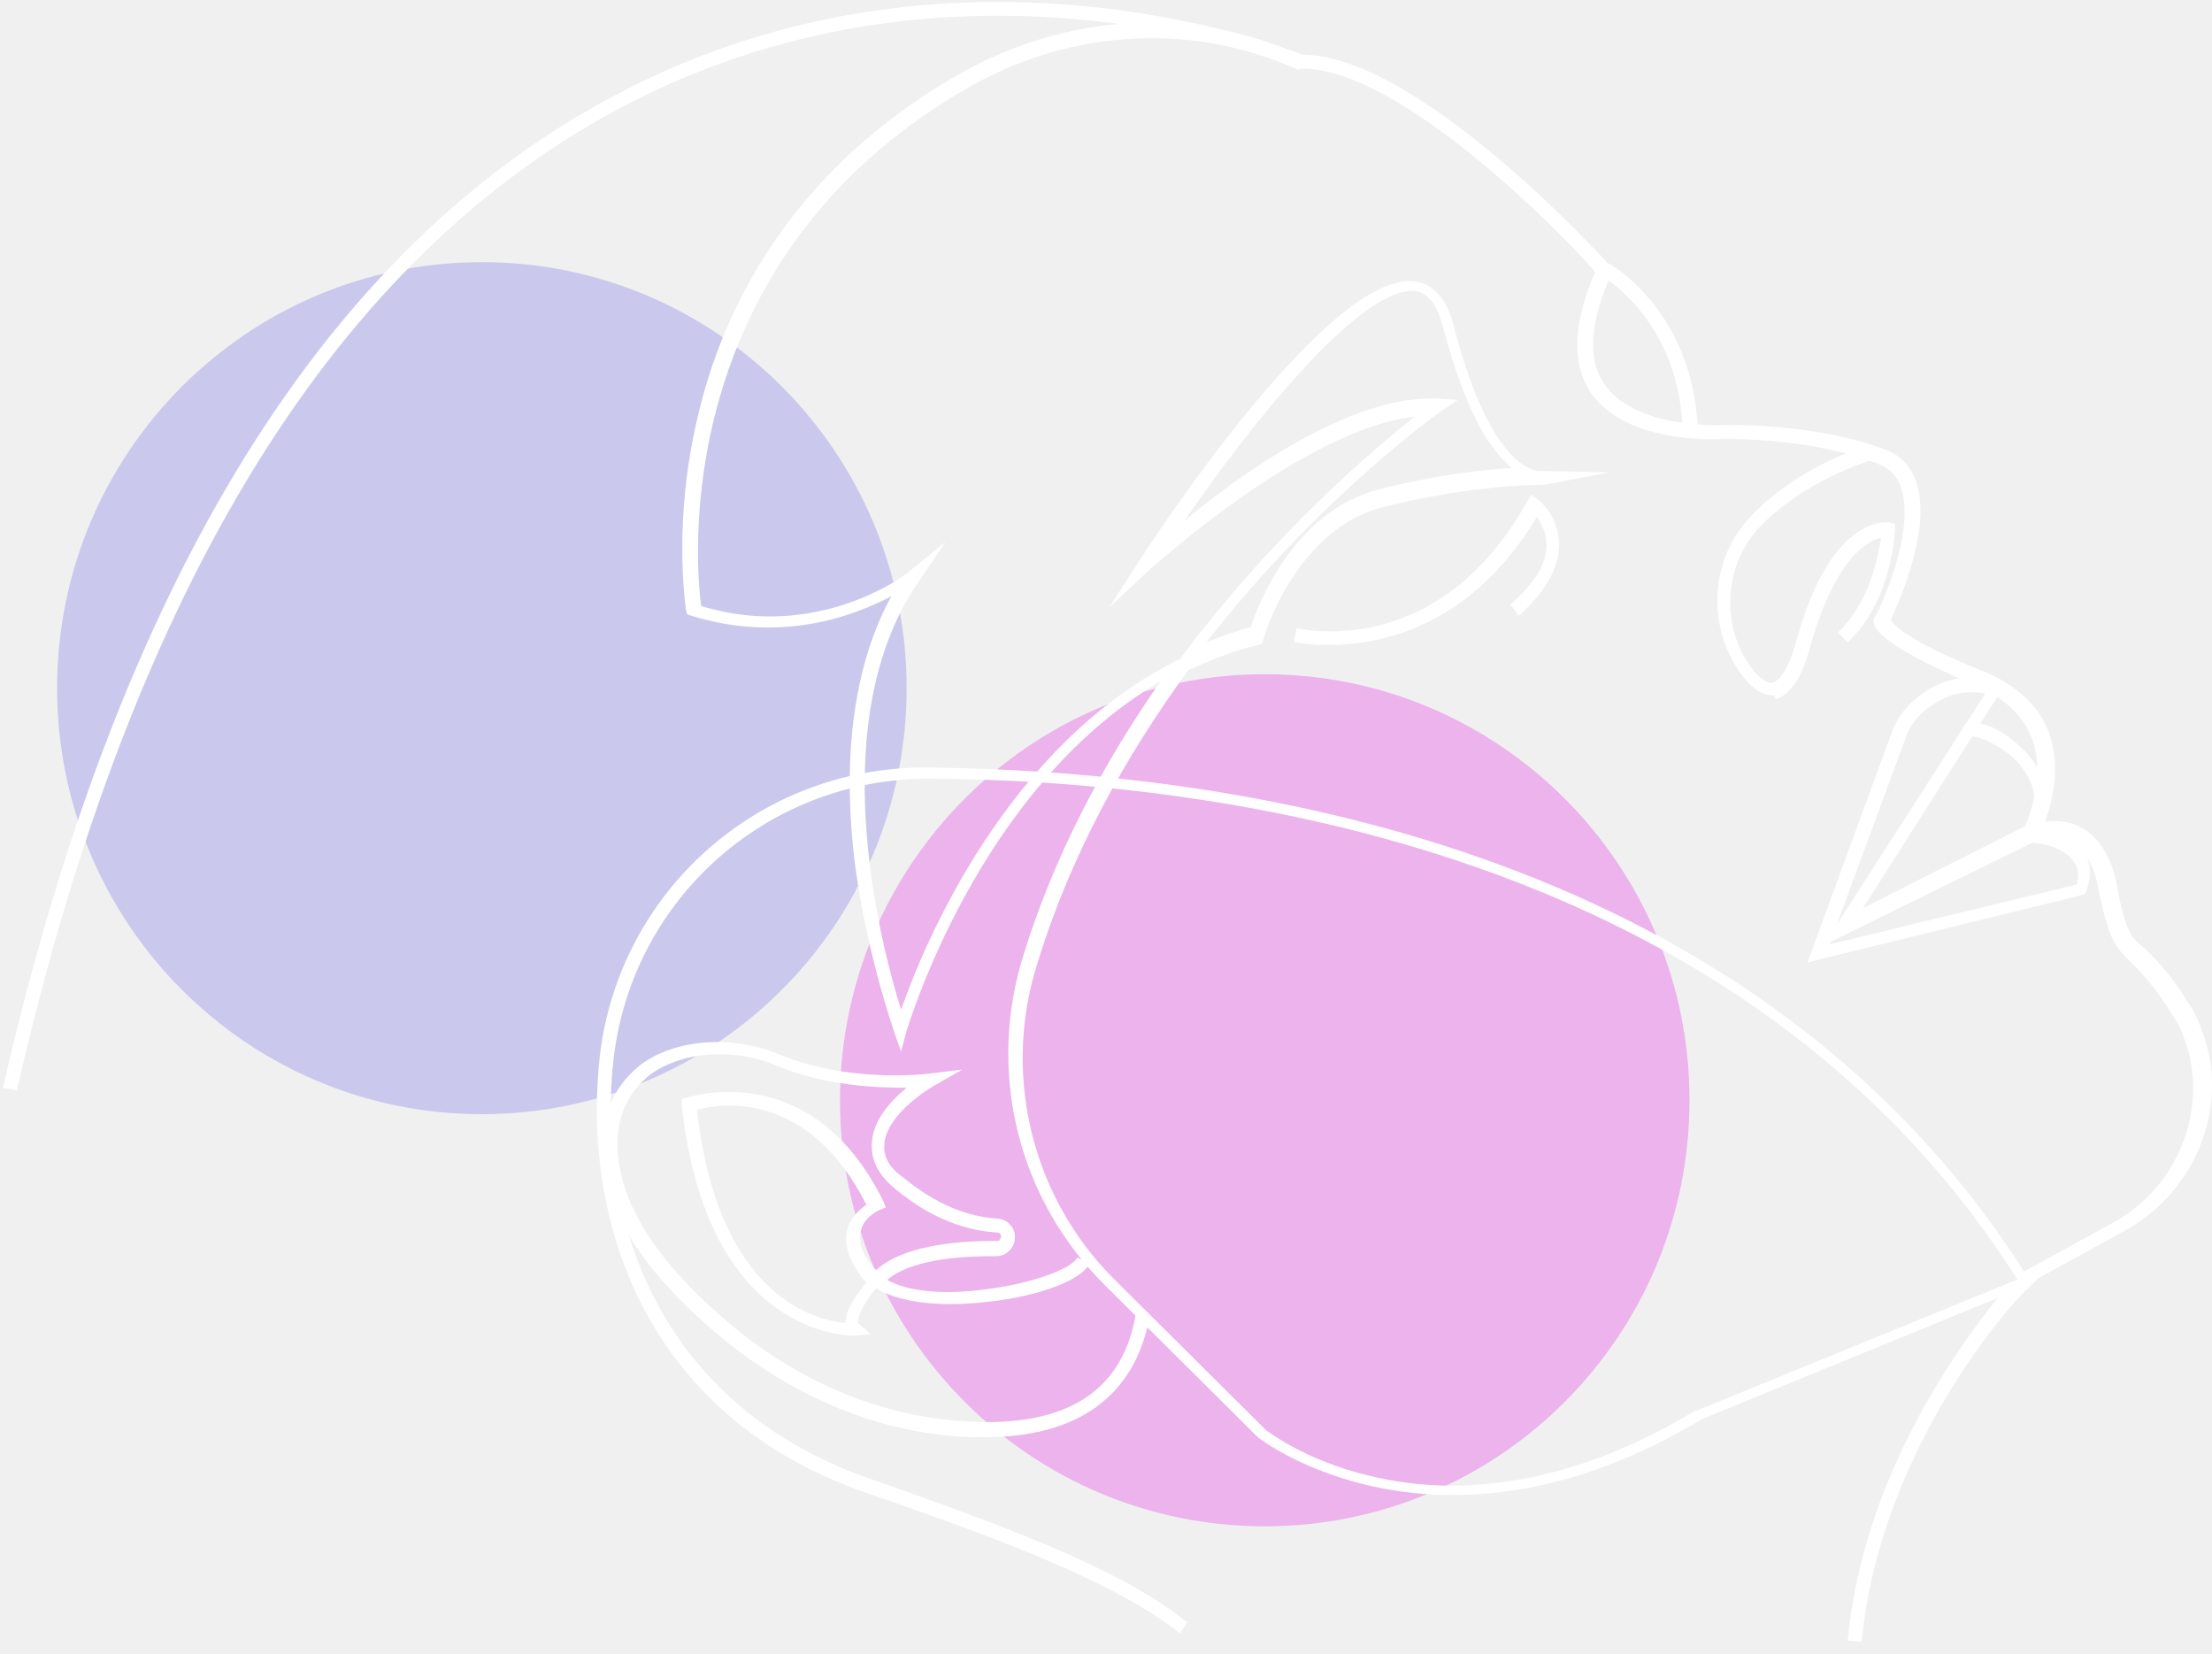
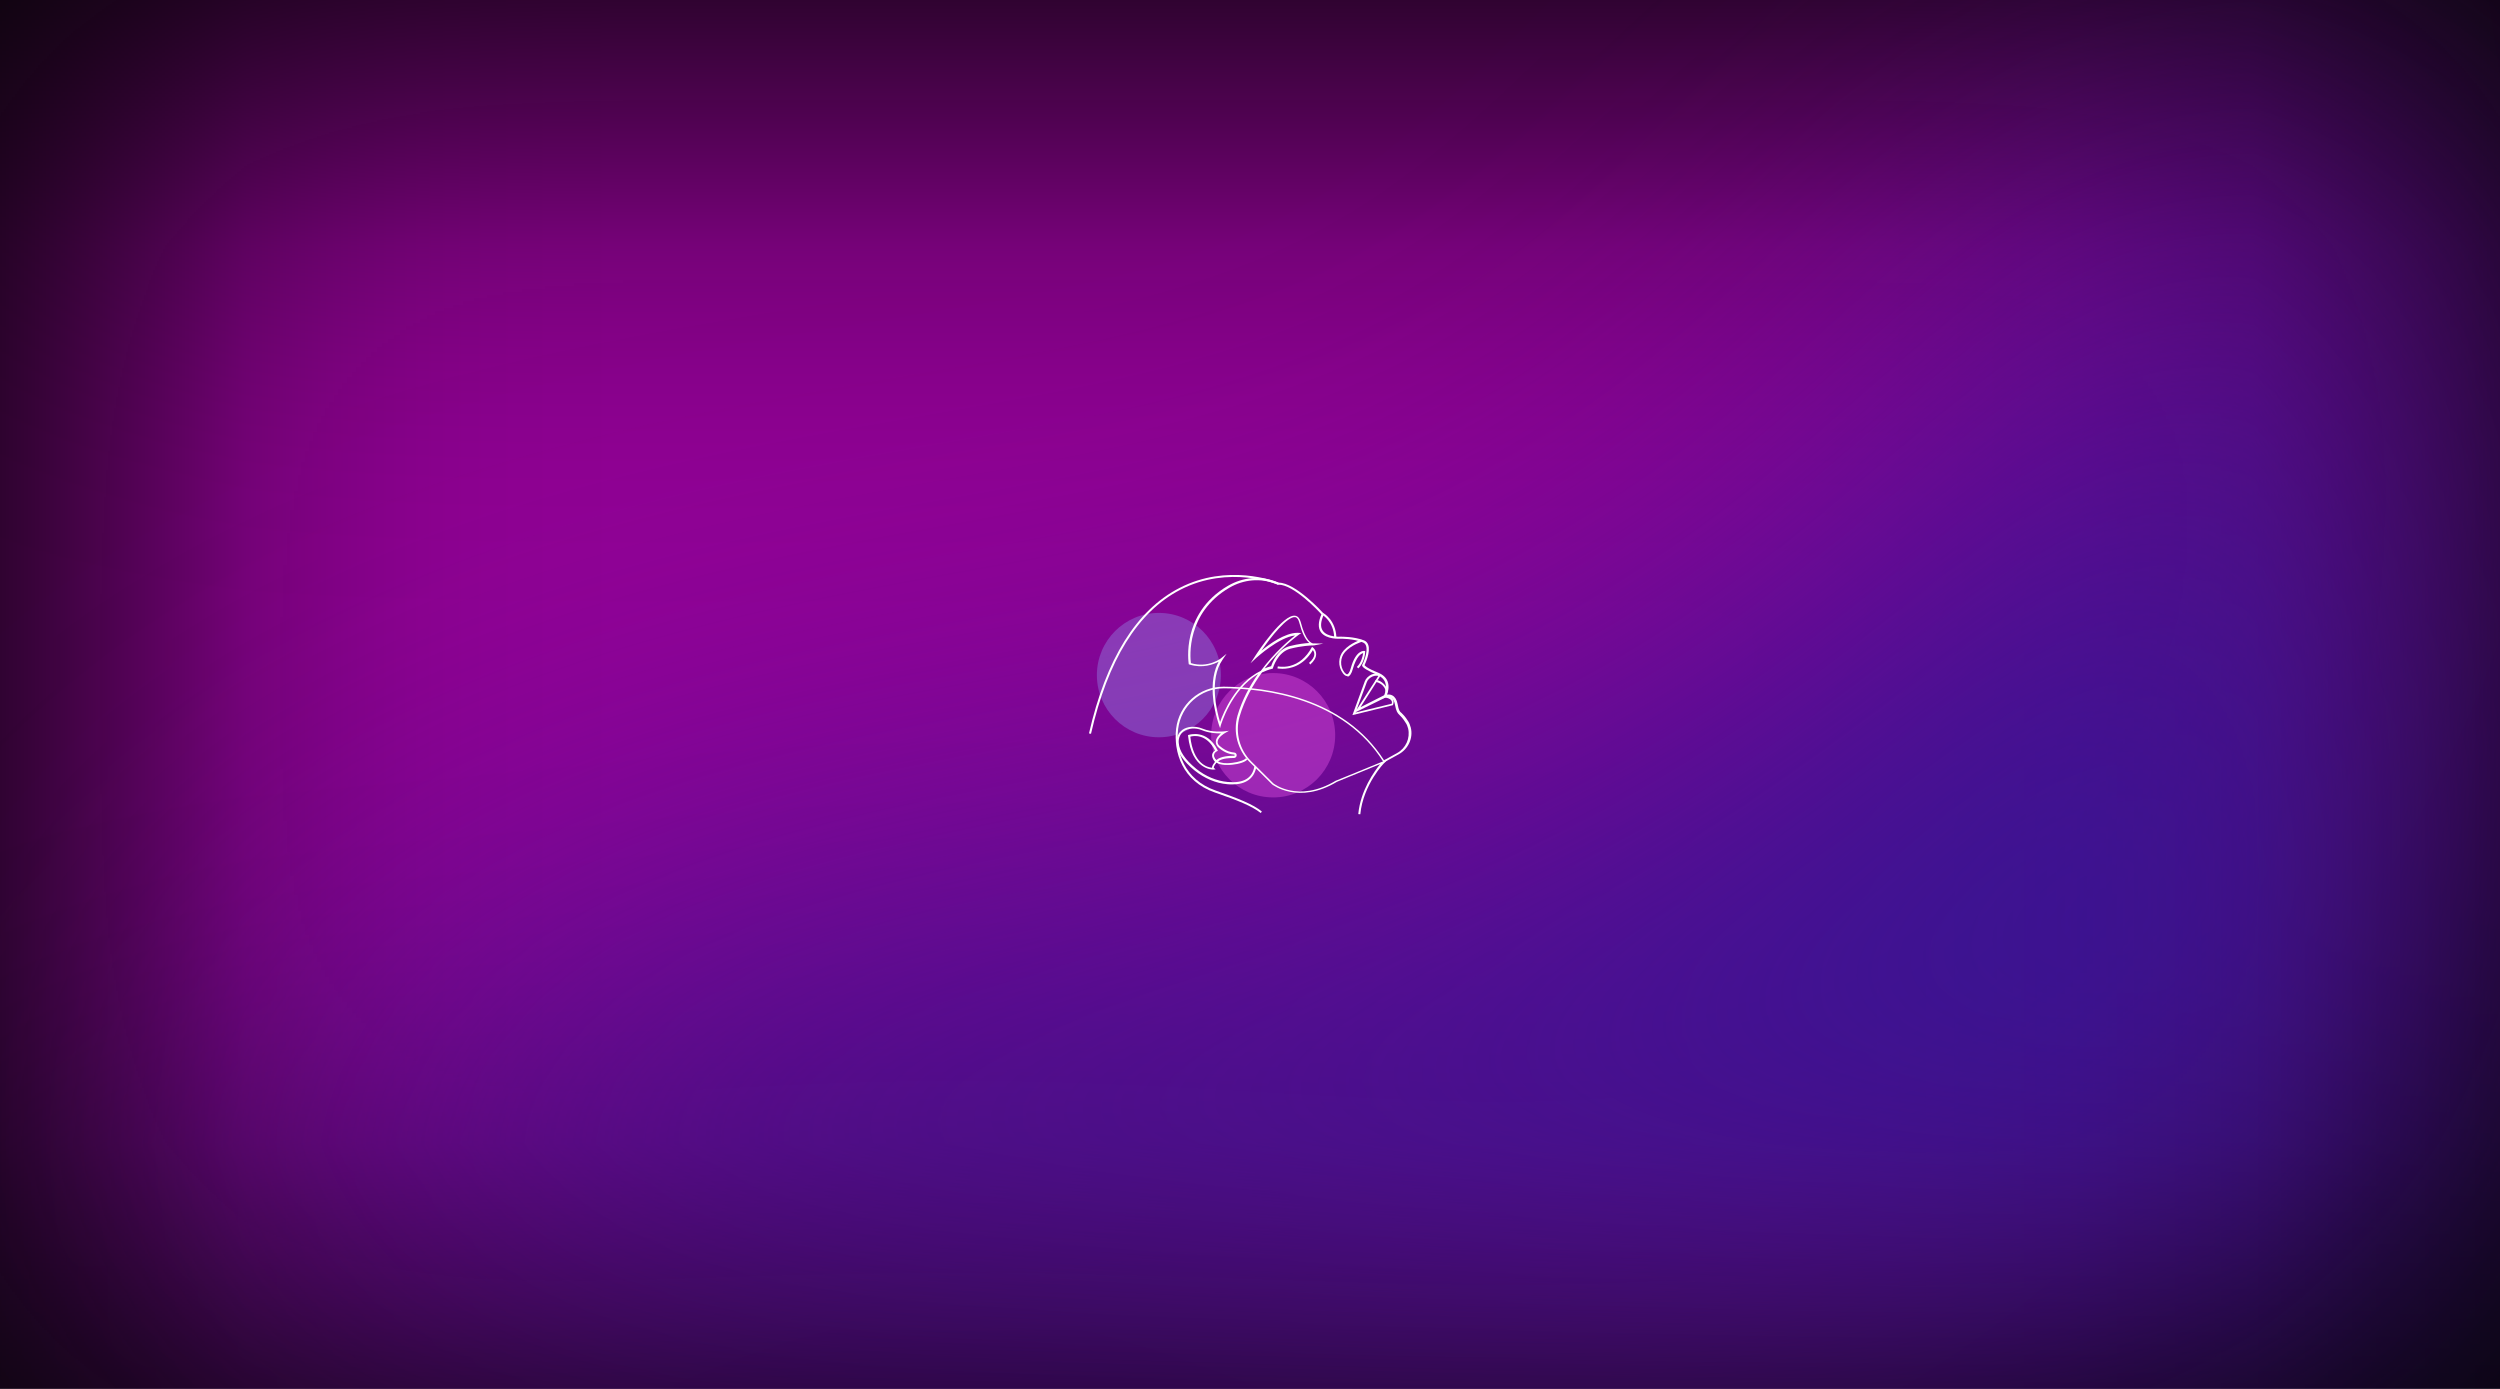
- <svg xmlns="http://www.w3.org/2000/svg" width="186" height="139" viewBox="0 0 186 139" fill="none">
-   <path opacity="0.4" d="M106.349 128.318C126.074 128.318 142.065 112.282 142.065 92.501C142.065 72.72 126.074 56.684 106.349 56.684C86.624 56.684 70.633 72.72 70.633 92.501C70.633 112.282 86.624 128.318 106.349 128.318Z" fill="#E557E5" />
-   <path opacity="0.4" d="M40.519 93.671C60.245 93.671 76.236 77.636 76.236 57.855C76.236 38.073 60.245 22.038 40.519 22.038C20.794 22.038 4.803 38.073 4.803 57.855C4.803 77.636 20.794 93.671 40.519 93.671Z" fill="#948BE8" />
-   <path d="M99.229 137.331C94.21 133.351 85.806 129.957 72.85 125.509C53.942 118.954 48.923 102.216 50.44 88.755C52.074 74.944 63.746 64.526 77.753 64.526C77.869 64.526 77.869 64.526 77.986 64.526C102.497 64.76 146.967 70.496 170.194 106.898L177.664 102.801C182.8 99.992 185.368 94.14 184.084 88.638C183.734 87.468 183.384 86.297 182.683 85.361C181.049 82.669 179.882 81.616 179.182 80.913C177.898 79.626 177.314 79.04 176.497 74.944C176.147 72.837 175.33 71.432 174.163 70.847C172.645 70.028 170.895 70.73 170.895 70.73L169.377 71.315L170.078 69.911C170.078 69.911 172.179 65.814 170.895 62.185C170.194 60.196 168.56 58.674 166.109 57.62C160.857 55.397 157.939 53.641 157.589 52.47C157.472 52.119 157.589 51.885 157.705 51.768C157.939 51.417 161.207 44.628 159.806 40.883C159.456 39.946 158.873 39.361 157.939 39.01C152.453 36.786 145.1 36.903 145.1 36.903C144.75 36.903 136.929 37.488 133.778 33.04C132.144 30.582 132.261 27.188 134.128 22.857C132.144 20.516 118.021 5.768 109.5 5.768H109.384H109.267H109.15C108.8 5.534 81.021 -5.82 52.891 8.694C28.38 21.335 11.106 49.193 1.418 91.682L0.251 91.448C10.055 48.608 27.563 20.399 52.425 7.641C80.087 -6.639 107.399 3.778 109.5 4.597C119.188 4.597 134.712 21.57 135.412 22.389L135.645 22.623L135.529 22.974C133.661 27.071 133.428 30.231 134.945 32.338C137.63 36.201 145.1 35.732 145.216 35.732C145.567 35.732 152.92 35.615 158.639 37.839C159.806 38.307 160.623 39.127 161.09 40.414C162.608 44.511 159.339 51.3 158.989 52.119C159.106 52.353 160.04 53.758 166.81 56.45C169.611 57.62 171.478 59.376 172.295 61.6C173.346 64.526 172.529 67.57 171.945 69.091C172.762 68.974 173.929 68.974 174.98 69.559C176.497 70.379 177.548 72.018 178.015 74.476C178.715 78.338 179.182 78.806 180.349 79.743C181.166 80.562 182.333 81.616 184.084 84.425C184.784 85.478 185.251 86.766 185.601 88.053C187.119 94.023 184.201 100.46 178.598 103.504L170.078 108.186L169.728 107.717C146.851 71.432 102.497 65.58 78.103 65.463C77.986 65.463 77.986 65.463 77.869 65.463C64.447 65.58 53.242 75.529 51.608 88.873C50.09 101.865 54.992 118.018 73.201 124.338C86.273 128.903 94.794 132.298 99.813 136.394L99.229 137.331Z" fill="white" />
-   <path d="M156.538 138.033L155.371 137.916C156.655 124.221 164.592 113.336 167.977 109.122L143.116 119.305C120.939 132.649 105.882 120.944 105.765 120.827L92.81 107.952C85.806 100.929 83.122 90.745 85.806 81.147C88.491 72.018 92.926 63.941 97.595 57.269C82.188 66.282 76.352 86.415 76.235 86.649L75.769 88.404L75.185 86.766C75.185 86.649 72.967 80.562 71.917 72.837C70.516 61.834 72.5 54.577 74.951 50.13C71.8 51.768 65.731 54.109 58.144 51.768L57.794 51.651L57.677 51.3C57.677 50.949 56.51 43.926 58.727 34.796C60.712 26.369 66.198 14.547 80.437 6.353C88.958 1.437 98.996 0.501 107.866 4.012C108.45 4.246 109.15 4.48 109.734 4.832L109.267 5.885C108.683 5.651 108.1 5.417 107.516 5.183C98.996 1.905 89.308 2.725 81.138 7.524C56.16 22.038 58.494 47.671 58.961 50.949C68.882 53.992 76.469 48.14 76.469 48.023L79.504 45.565L77.286 48.842C69.116 60.547 74.018 79.275 75.769 84.893C77.636 79.509 84.639 62.537 99.229 55.397C107.166 44.745 115.57 37.722 118.955 35.03C109.617 36.084 97.011 47.671 96.778 47.788L93.276 51.066L95.844 47.086C97.478 44.511 112.068 22.506 119.071 23.676C120.589 23.91 121.639 25.198 122.223 27.305C125.024 38.307 128.409 39.478 129.343 39.595C129.576 39.595 129.693 39.595 129.693 39.595L135.295 39.712L129.81 40.766C129.81 40.766 129.576 40.766 129.343 40.766C127.942 40.766 122.806 41 116.27 42.638C108.917 44.511 106.232 53.641 106.232 53.758L106.116 54.109L105.765 54.226C103.665 54.694 101.797 55.514 99.93 56.333C94.794 63.356 89.892 71.9 86.974 81.85C84.406 90.98 86.974 100.812 93.627 107.483L106.466 120.242C106.816 120.476 110.318 123.168 116.387 124.338C122.106 125.509 131.327 125.392 142.532 118.603H142.649L172.412 106.43L170.428 108.42C170.428 108.186 158.172 120.944 156.538 138.033ZM120.239 33.508C120.472 33.508 120.589 33.508 120.822 33.508L122.573 33.626L121.172 34.562C121.056 34.679 111.018 41.702 101.447 53.992C102.614 53.524 103.898 53.056 105.182 52.705C105.765 50.949 108.683 42.989 116.037 41.117C120.706 39.946 124.674 39.478 127.125 39.361C127.008 39.244 126.892 39.127 126.775 39.01C124.557 37.02 122.806 33.04 121.289 27.305C120.822 25.666 120.122 24.73 119.188 24.496C114.636 23.676 104.948 35.967 99.579 43.809C104.131 39.946 113.235 33.508 120.239 33.508Z" fill="white" />
-   <path d="M148.952 58.439C148.135 58.439 147.318 57.854 146.501 56.8C143.583 52.938 143.699 47.319 146.968 43.691C150.936 39.243 156.889 37.487 157.122 37.487L157.472 38.658C157.356 38.658 151.52 40.413 147.785 44.51C144.867 47.788 144.75 52.821 147.318 56.215C148.018 57.035 148.602 57.503 149.069 57.386C149.419 57.269 150.236 56.8 151.053 53.874C153.971 43.223 158.64 43.925 158.873 43.925L159.34 44.042V44.51C159.34 44.744 159.106 50.48 155.371 53.991L154.554 53.172C157.239 50.597 157.939 46.734 158.173 45.212C157.005 45.447 154.321 46.968 152.22 54.342C151.52 57.035 150.469 58.439 149.302 58.79C149.302 58.439 149.069 58.439 148.952 58.439Z" fill="white" />
-   <path d="M141.482 36.201C141.248 26.954 134.712 23.208 134.712 23.208L135.296 22.155C135.529 22.272 142.415 26.252 142.766 36.201H141.482Z" fill="white" />
-   <path d="M151.986 80.913L159.106 61.483C159.69 59.844 161.207 58.323 163.075 57.503C164.825 56.801 166.576 56.684 167.977 57.386L168.56 57.62L156.655 76.348L170.545 69.325H170.661C170.778 69.325 173.93 69.559 175.213 71.549C175.797 72.486 175.914 73.539 175.447 74.827L175.33 75.178L151.986 80.913ZM153.971 79.157L153.854 79.392L174.63 74.359C174.863 73.539 174.747 72.954 174.396 72.486C173.579 71.198 171.478 70.847 170.895 70.847L153.971 79.157ZM165.759 58.206C165.059 58.206 164.242 58.323 163.542 58.674C162.024 59.376 160.74 60.547 160.273 61.951L154.437 77.753L166.926 58.323C166.576 58.206 166.109 58.206 165.759 58.206Z" fill="white" />
-   <path d="M172.179 67.921L171.012 67.687C171.362 65.463 169.261 63.59 168.561 63.122C167.043 62.069 165.876 61.834 165.759 61.952L165.176 60.898C166.11 60.43 167.86 61.132 169.028 62.069C171.245 63.707 172.412 65.931 172.179 67.921Z" fill="white" />
-   <path d="M82.772 120.826C81.838 120.826 80.904 120.826 79.97 120.709C73.201 120.124 66.781 117.315 61.178 112.867C54.409 107.366 51.024 102.216 50.674 97.183C50.44 92.969 52.308 90.745 53.942 89.457C56.86 87.35 61.529 86.999 65.497 88.638C71.45 91.096 77.869 90.277 77.986 90.277L80.904 89.925L78.453 91.33C78.453 91.33 74.601 93.554 74.368 96.129C74.251 97.183 74.718 98.119 75.885 98.938C79.387 101.865 82.305 102.333 83.822 102.45C84.639 102.45 85.339 103.152 85.339 103.971C85.339 104.44 85.223 104.791 84.873 105.142C84.522 105.493 84.172 105.61 83.705 105.61C82.071 105.61 76.936 105.61 74.601 107.6C76.235 108.536 79.153 108.887 82.655 108.419C86.74 107.951 90.125 106.663 90.592 105.727L91.642 106.195C90.825 107.834 86.623 109.122 82.772 109.473C80.787 109.707 76.352 109.941 73.667 108.302C72.033 110.292 72.15 111.111 72.15 111.228L73.201 112.165L71.8 112.282C71.683 112.282 59.428 112.633 57.327 92.852V92.383L57.794 92.266C57.91 92.266 68.182 88.755 74.251 100.928L74.484 101.513L73.901 101.747C73.901 101.747 72.617 102.333 72.383 103.503C72.15 104.44 72.5 105.493 73.551 106.664L73.667 106.781C76.235 104.44 81.604 104.323 83.822 104.323C83.939 104.323 84.055 104.323 84.055 104.205C84.172 104.088 84.172 103.971 84.172 103.971C84.172 103.737 84.055 103.62 83.822 103.62C82.188 103.503 78.92 103.035 75.185 99.875C73.784 98.704 73.201 97.417 73.317 96.012C73.434 94.139 74.951 92.501 76.235 91.447C73.784 91.447 69.466 91.33 65.264 89.574C61.645 88.053 57.443 88.404 54.759 90.277C52.775 91.798 51.724 94.022 51.958 96.948C52.308 101.63 55.576 106.546 61.995 111.814C67.365 116.144 73.667 118.837 80.204 119.422C89.191 120.241 94.327 117.315 95.494 110.526L96.661 110.76C95.377 117.432 90.592 120.826 82.772 120.826ZM58.611 93.32C60.361 109.004 68.532 110.994 71.1 111.228C71.1 110.292 71.683 109.239 72.85 107.834C72.734 107.717 72.734 107.6 72.617 107.6C71.45 106.078 70.983 104.791 71.216 103.503C71.45 102.333 72.383 101.63 72.85 101.279C67.948 91.564 60.478 92.735 58.611 93.32Z" fill="white" />
-   <path d="M111.718 54.226C109.967 54.226 108.917 53.992 108.8 53.992L109.034 52.822C109.034 52.822 112.068 53.524 115.92 52.587C121.056 51.3 125.258 47.788 128.409 42.17L128.759 41.585L129.343 42.053C129.46 42.053 131.094 43.458 131.094 45.799C131.094 47.788 129.926 49.778 127.709 51.768L127.009 50.832C128.993 49.076 130.043 47.437 130.043 45.799C130.043 44.745 129.576 43.926 129.226 43.458C123.624 52.822 115.92 54.226 111.718 54.226Z" fill="white" />
+ <svg xmlns="http://www.w3.org/2000/svg" width="1440" height="800" viewBox="0 0 1440 800" fill="none">
+   <g clip-path="url(#clip0_401_938)">
+     <rect width="1440" height="800" fill="#030303" />
+     <g filter="url(#filter0_f_401_938)">
+       <path fill-rule="evenodd" clip-rule="evenodd" d="M160.03 -471.798C290.4 -631.224 389.343 -829.051 568.819 -920.289C758.825 -1016.88 982.848 -1046.1 1145.15 -972.588C1303.33 -900.935 1351.35 -709.525 1404.84 -541.598C1448.65 -404.025 1420.85 -248.007 1424.51 -95.434C1428.53 71.76 1500.52 229.247 1427.42 398.115C1349.96 577.066 1202.57 762.677 1021.9 834.678C843.095 905.938 704.463 742.061 524.592 757.921C328.275 775.23 102.988 1008.12 -56.576 929.77C-210.665 854.109 -150.771 600.393 -166.358 418.65C-179.656 263.603 -199.876 108.625 -140.82 -52.49C-82.895 -210.52 48.325 -335.197 160.03 -471.798Z" fill="#930196" />
+     </g>
+     <g filter="url(#filter1_f_401_938)">
+       <path fill-rule="evenodd" clip-rule="evenodd" d="M925.456 443.012C1165.21 318.353 1313.97 -20.061 1554.25 -45.215C1786.2 -69.496 1775.24 216.762 1905.14 340.453C2036.44 465.481 2343.38 477.827 2317.77 681.815C2291.96 887.469 1979.98 1052.55 1792.53 1237.39C1647.5 1380.41 1514.93 1519 1346.3 1639.81C1131.16 1793.94 908.029 2029.17 681.372 2033.46C455.431 2037.73 425.635 1797.74 313.623 1659.33C212.955 1534.93 79.496 1435.44 60.434 1266.19C39.099 1076.76 11.481 838.706 200.899 658.451C395.374 473.385 685.764 567.639 925.456 443.012Z" fill="#351593" />
+     </g>
+     <path opacity="0.4" d="M733.349 459.318C753.074 459.318 769.065 443.282 769.065 423.501C769.065 403.72 753.074 387.684 733.349 387.684C713.623 387.684 697.633 403.72 697.633 423.501C697.633 443.282 713.623 459.318 733.349 459.318Z" fill="#E557E5" />
+     <path opacity="0.4" d="M667.519 424.671C687.245 424.671 703.235 408.636 703.235 388.855C703.235 369.073 687.245 353.038 667.519 353.038C647.794 353.038 631.803 369.073 631.803 388.855C631.803 408.636 647.794 424.671 667.519 424.671Z" fill="#948BE8" />
+     <path d="M726.229 468.331C721.21 464.351 712.806 460.957 699.85 456.509C680.942 449.954 675.923 433.216 677.44 419.756C679.074 405.944 690.746 395.526 704.753 395.526C704.869 395.526 704.869 395.526 704.986 395.526C729.497 395.761 773.967 401.496 797.194 437.898L804.664 433.801C809.8 430.992 812.368 425.14 811.084 419.638C810.734 418.468 810.384 417.298 809.683 416.361C808.049 413.669 806.882 412.616 806.182 411.913C804.898 410.626 804.314 410.04 803.497 405.944C803.147 403.837 802.33 402.432 801.163 401.847C799.645 401.028 797.895 401.73 797.895 401.73L796.377 402.315L797.078 400.911C797.078 400.911 799.179 396.814 797.895 393.185C797.194 391.196 795.56 389.674 793.109 388.621C787.857 386.397 784.939 384.641 784.589 383.47C784.472 383.119 784.589 382.885 784.705 382.768C784.939 382.417 788.207 375.628 786.806 371.883C786.456 370.946 785.873 370.361 784.939 370.01C779.453 367.786 772.1 367.903 772.1 367.903C771.75 367.903 763.929 368.488 760.778 364.04C759.144 361.582 759.261 358.188 761.128 353.857C759.144 351.516 745.021 336.768 736.5 336.768H736.384H736.267H736.15C735.8 336.534 708.021 325.18 679.891 339.694C655.38 352.335 638.106 380.193 628.418 422.682L627.251 422.448C637.055 379.608 654.563 351.399 679.425 338.641C707.087 324.361 734.399 334.778 736.5 335.597C746.188 335.597 761.712 352.57 762.412 353.389L762.645 353.623L762.529 353.974C760.661 358.071 760.428 361.231 761.945 363.338C764.63 367.201 772.1 366.732 772.216 366.732C772.567 366.732 779.92 366.615 785.639 368.839C786.806 369.307 787.623 370.127 788.09 371.414C789.608 375.511 786.339 382.3 785.989 383.119C786.106 383.353 787.04 384.758 793.81 387.45C796.611 388.621 798.478 390.376 799.295 392.6C800.346 395.526 799.529 398.57 798.945 400.091C799.762 399.974 800.929 399.974 801.98 400.56C803.497 401.379 804.548 403.018 805.015 405.476C805.715 409.338 806.182 409.806 807.349 410.743C808.166 411.562 809.333 412.616 811.084 415.425C811.784 416.478 812.251 417.766 812.601 419.053C814.119 425.023 811.201 431.46 805.598 434.504L797.078 439.186L796.728 438.717C773.851 402.432 729.497 396.58 705.103 396.463C704.986 396.463 704.986 396.463 704.869 396.463C691.447 396.58 680.242 406.529 678.608 419.873C677.09 432.865 681.992 449.018 700.201 455.338C713.273 459.903 721.794 463.298 726.813 467.394L726.229 468.331Z" fill="white" />
+     <path d="M783.538 469.033L782.371 468.916C783.655 455.221 791.592 444.336 794.977 440.122L770.116 450.305C747.939 463.649 732.882 451.944 732.765 451.827L719.81 438.952C712.806 431.929 710.122 421.745 712.806 412.147C715.491 403.018 719.926 394.941 724.595 388.269C709.188 397.282 703.352 417.415 703.235 417.649L702.769 419.404L702.185 417.766C702.185 417.649 699.967 411.562 698.917 403.837C697.516 392.834 699.5 385.577 701.952 381.129C698.8 382.768 692.731 385.109 685.144 382.768L684.794 382.651L684.677 382.3C684.677 381.949 683.51 374.926 685.728 365.796C687.712 357.369 693.198 345.547 707.437 337.353C715.958 332.437 725.996 331.501 734.866 335.012C735.45 335.246 736.15 335.48 736.734 335.832L736.267 336.885C735.683 336.651 735.1 336.417 734.516 336.183C725.996 332.905 716.308 333.725 708.138 338.524C683.16 353.038 685.494 378.671 685.961 381.949C695.882 384.992 703.469 379.14 703.469 379.023L706.504 376.565L704.286 379.842C696.116 391.547 701.018 410.275 702.769 415.893C704.636 410.509 711.639 393.537 726.229 386.397C734.166 375.745 742.57 368.722 745.955 366.03C736.617 367.084 724.011 378.671 723.778 378.788L720.276 382.066L722.844 378.086C724.478 375.511 739.068 353.506 746.071 354.676C747.589 354.911 748.639 356.198 749.223 358.305C752.024 369.308 755.409 370.478 756.343 370.595C756.576 370.595 756.693 370.595 756.693 370.595L762.295 370.712L756.81 371.766C756.81 371.766 756.576 371.766 756.343 371.766C754.942 371.766 749.806 372 743.27 373.638C735.917 375.511 733.232 384.641 733.232 384.758L733.116 385.109L732.765 385.226C730.665 385.694 728.797 386.514 726.929 387.333C721.794 394.356 716.892 402.901 713.974 412.85C711.406 421.979 713.974 431.812 720.627 438.483L733.466 451.242C733.816 451.476 737.318 454.168 743.387 455.338C749.106 456.509 758.327 456.392 769.532 449.603H769.649L799.412 437.43L797.428 439.42C797.428 439.186 785.172 451.944 783.538 469.033ZM747.239 364.509C747.472 364.509 747.589 364.509 747.822 364.509L749.573 364.626L748.172 365.562C748.056 365.679 738.018 372.702 728.447 384.992C729.614 384.524 730.898 384.056 732.182 383.705C732.765 381.949 735.683 373.989 743.037 372.117C747.706 370.946 751.674 370.478 754.125 370.361C754.008 370.244 753.892 370.127 753.775 370.01C751.557 368.02 749.806 364.04 748.289 358.305C747.822 356.666 747.122 355.73 746.188 355.496C741.636 354.676 731.948 366.967 726.579 374.809C731.131 370.946 740.235 364.509 747.239 364.509Z" fill="white" />
+     <path d="M775.952 389.439C775.135 389.439 774.318 388.854 773.501 387.8C770.583 383.938 770.699 378.319 773.968 374.691C777.936 370.243 783.889 368.487 784.122 368.487L784.472 369.658C784.356 369.658 778.52 371.414 774.785 375.51C771.867 378.788 771.75 383.821 774.318 387.215C775.018 388.034 775.602 388.503 776.069 388.386C776.419 388.269 777.236 387.8 778.053 384.874C780.971 374.223 785.64 374.925 785.873 374.925L786.34 375.042V375.51C786.34 375.744 786.106 381.48 782.371 384.991L781.554 384.172C784.239 381.597 784.939 377.734 785.173 376.213C784.005 376.447 781.321 377.968 779.22 385.342C778.52 388.034 777.469 389.439 776.302 389.79C776.302 389.439 776.069 389.439 775.952 389.439Z" fill="white" />
+     <path d="M768.482 367.201C768.248 357.954 761.712 354.208 761.712 354.208L762.296 353.155C762.529 353.272 769.415 357.251 769.766 367.201H768.482Z" fill="white" />
+     <path d="M778.986 411.913L786.106 392.483C786.69 390.844 788.207 389.323 790.075 388.503C791.825 387.801 793.576 387.684 794.977 388.386L795.56 388.62L783.655 407.348L797.545 400.325H797.661C797.778 400.325 800.93 400.559 802.213 402.549C802.797 403.486 802.914 404.539 802.447 405.827L802.33 406.178L778.986 411.913ZM780.971 410.157L780.854 410.392L801.63 405.358C801.863 404.539 801.747 403.954 801.396 403.486C800.579 402.198 798.478 401.847 797.895 401.847L780.971 410.157ZM792.759 389.206C792.059 389.206 791.242 389.323 790.542 389.674C789.024 390.376 787.74 391.547 787.273 392.951L781.437 408.753L793.926 389.323C793.576 389.206 793.109 389.206 792.759 389.206Z" fill="white" />
+     <path d="M799.179 398.921L798.012 398.687C798.362 396.463 796.261 394.59 795.561 394.122C794.043 393.069 792.876 392.834 792.759 392.951L792.176 391.898C793.11 391.43 794.86 392.132 796.028 393.069C798.245 394.707 799.412 396.931 799.179 398.921Z" fill="white" />
+     <path d="M709.772 451.826C708.838 451.826 707.904 451.826 706.97 451.709C700.201 451.124 693.781 448.315 688.178 443.867C681.409 438.366 678.024 433.216 677.674 428.183C677.44 423.969 679.308 421.745 680.942 420.457C683.86 418.35 688.529 417.999 692.497 419.638C698.45 422.096 704.869 421.277 704.986 421.277L707.904 420.926L705.453 422.33C705.453 422.33 701.601 424.554 701.368 427.129C701.251 428.183 701.718 429.119 702.885 429.938C706.387 432.865 709.305 433.333 710.822 433.45C711.639 433.45 712.339 434.152 712.339 434.971C712.339 435.44 712.223 435.791 711.872 436.142C711.522 436.493 711.172 436.61 710.705 436.61C709.071 436.61 703.936 436.61 701.601 438.6C703.235 439.536 706.153 439.887 709.655 439.419C713.74 438.951 717.125 437.663 717.592 436.727L718.642 437.195C717.825 438.834 713.623 440.122 709.772 440.473C707.787 440.707 703.352 440.941 700.667 439.302C699.033 441.292 699.15 442.111 699.15 442.228L700.201 443.165L698.8 443.282C698.683 443.282 686.428 443.633 684.327 423.852V423.384L684.794 423.266C684.91 423.266 695.182 419.755 701.251 431.928L701.484 432.513L700.901 432.747C700.901 432.747 699.617 433.333 699.383 434.503C699.15 435.44 699.5 436.493 700.551 437.664L700.667 437.781C703.235 435.44 708.604 435.323 710.822 435.323C710.939 435.323 711.055 435.323 711.055 435.205C711.172 435.088 711.172 434.971 711.172 434.971C711.172 434.737 711.055 434.62 710.822 434.62C709.188 434.503 705.92 434.035 702.185 430.875C700.784 429.704 700.201 428.417 700.317 427.012C700.434 425.139 701.951 423.501 703.235 422.447C700.784 422.447 696.466 422.33 692.264 420.574C688.645 419.053 684.443 419.404 681.759 421.277C679.775 422.798 678.724 425.022 678.958 427.948C679.308 432.63 682.576 437.546 688.995 442.814C694.365 447.144 700.667 449.837 707.204 450.422C716.191 451.241 721.327 448.315 722.494 441.526L723.661 441.76C722.377 448.432 717.592 451.826 709.772 451.826ZM685.611 424.32C687.361 440.004 695.532 441.994 698.1 442.228C698.1 441.292 698.683 440.239 699.85 438.834C699.734 438.717 699.734 438.6 699.617 438.6C698.45 437.078 697.983 435.791 698.216 434.503C698.45 433.333 699.383 432.63 699.85 432.279C694.948 422.564 687.478 423.735 685.611 424.32Z" fill="white" />
+     <path d="M738.718 385.226C736.967 385.226 735.917 384.992 735.8 384.992L736.034 383.822C736.034 383.822 739.068 384.524 742.92 383.588C748.056 382.3 752.258 378.789 755.409 373.17L755.759 372.585L756.343 373.053C756.46 373.053 758.094 374.458 758.094 376.799C758.094 378.789 756.926 380.778 754.709 382.768L754.009 381.832C755.993 380.076 757.043 378.437 757.043 376.799C757.043 375.745 756.576 374.926 756.226 374.458C750.624 383.822 742.92 385.226 738.718 385.226Z" fill="white" />
+   </g>
+   <defs>
+     <filter id="filter0_f_401_938" x="-480.759" y="-1313.83" width="2240.81" height="2559.66" filterUnits="userSpaceOnUse" color-interpolation-filters="sRGB">
+       <feFlood flood-opacity="0" result="BackgroundImageFix" />
+       <feBlend mode="normal" in="SourceGraphic" in2="BackgroundImageFix" result="shape" />
+       <feGaussianBlur stdDeviation="150" result="effect1_foregroundBlur_401_938" />
+     </filter>
+     <filter id="filter1_f_401_938" x="-254.729" y="-346.668" width="2874.01" height="2680.18" filterUnits="userSpaceOnUse" color-interpolation-filters="sRGB">
+       <feFlood flood-opacity="0" result="BackgroundImageFix" />
+       <feBlend mode="normal" in="SourceGraphic" in2="BackgroundImageFix" result="shape" />
+       <feGaussianBlur stdDeviation="150" result="effect1_foregroundBlur_401_938" />
+     </filter>
+     <clipPath id="clip0_401_938">
+       <rect width="1440" height="800" fill="white" />
+     </clipPath>
+   </defs>
</svg>
